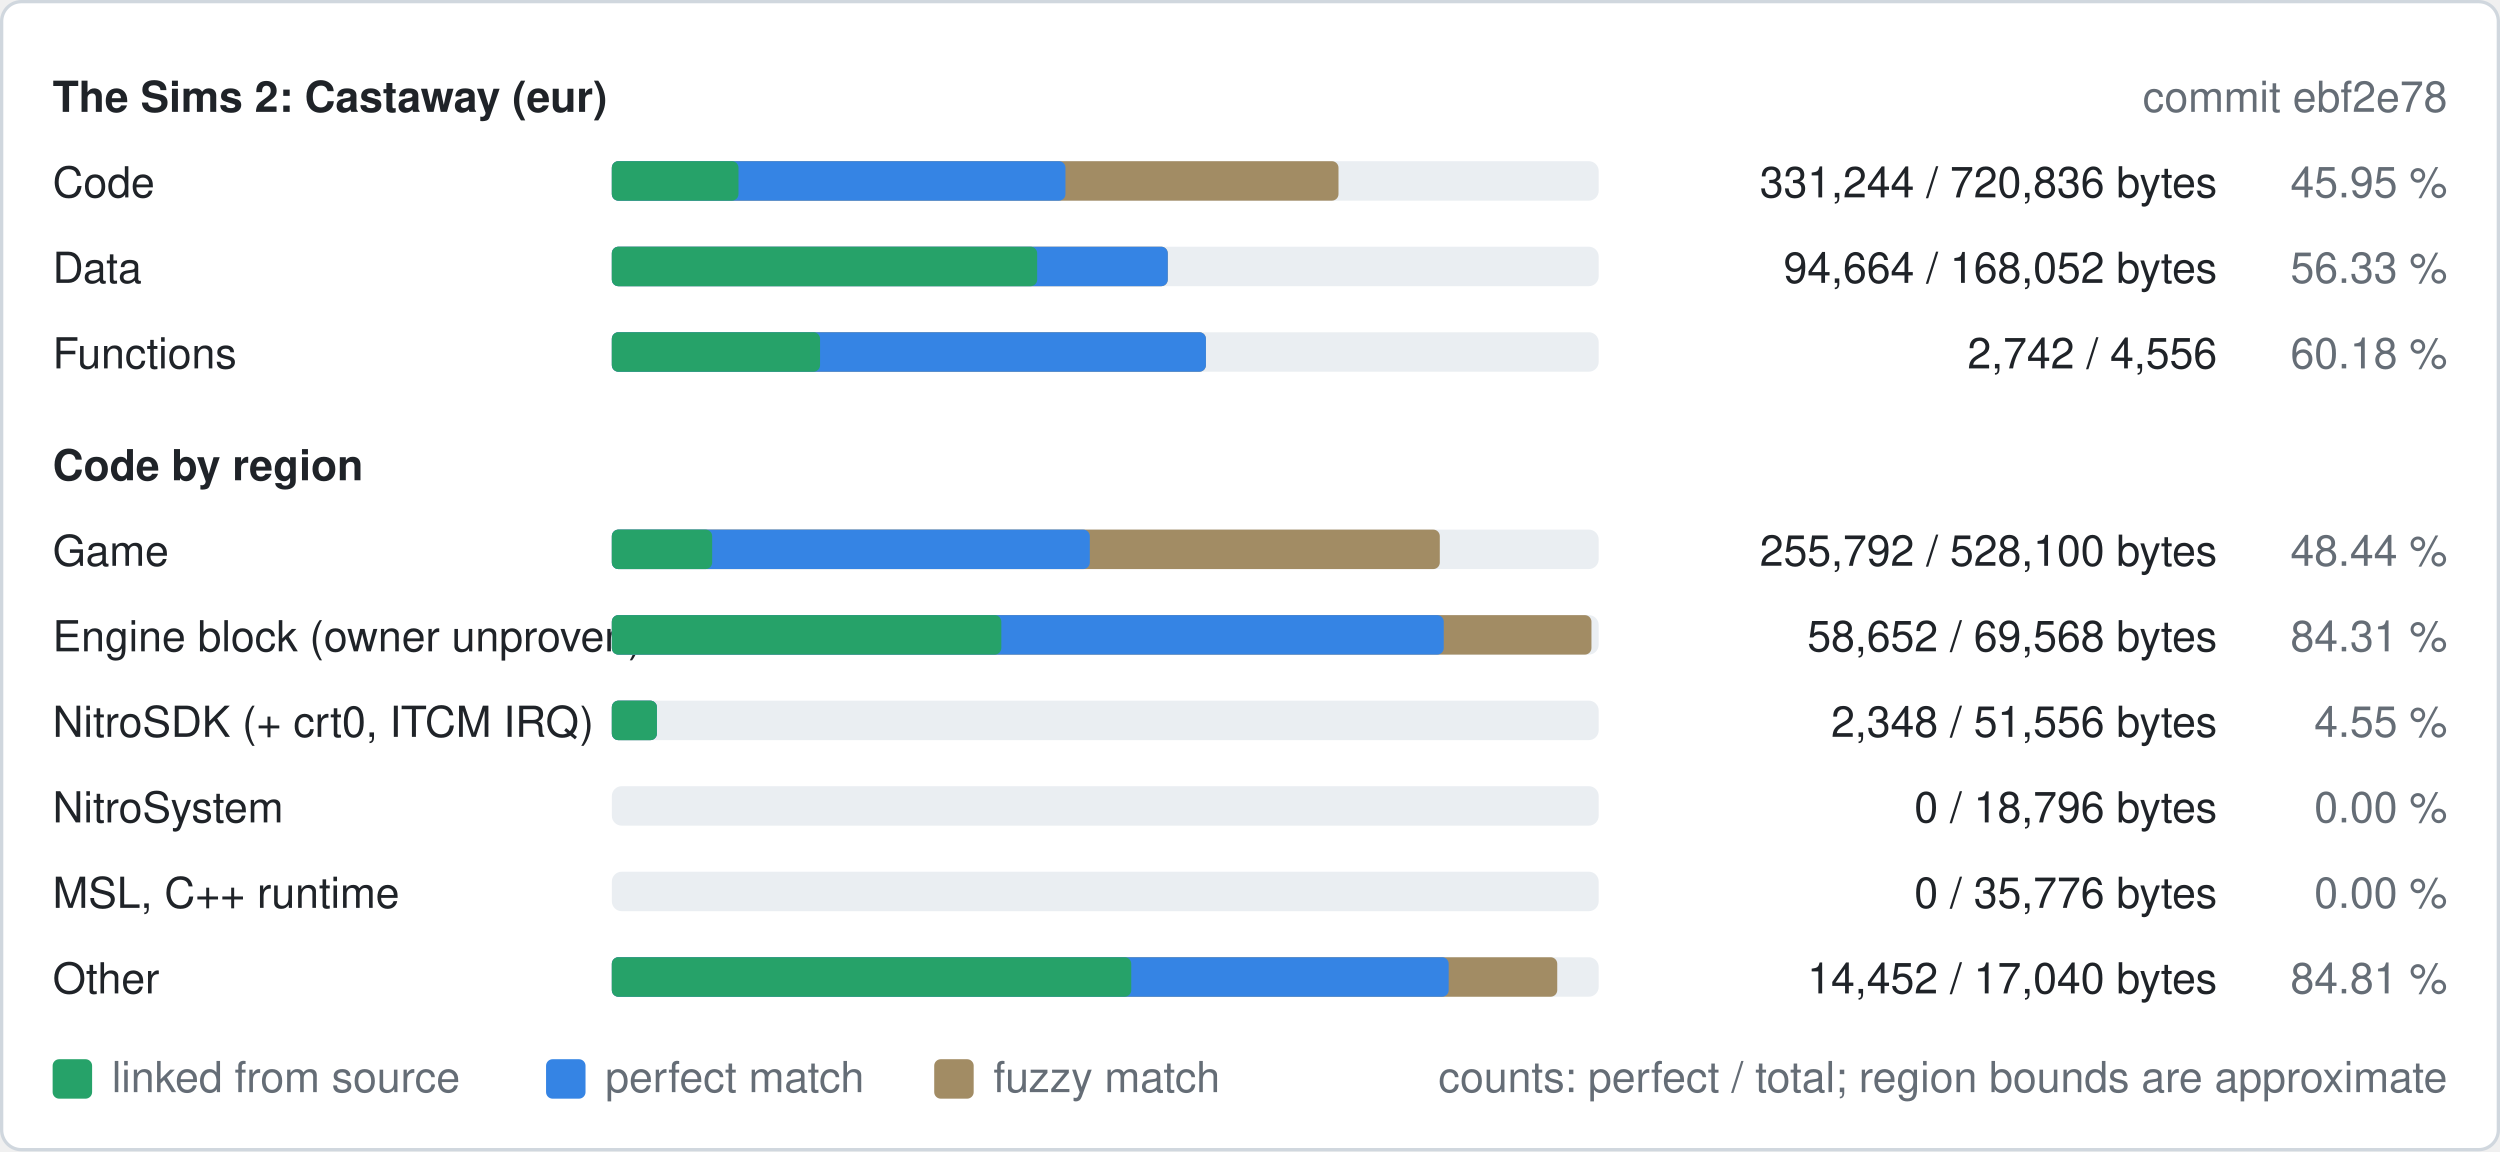
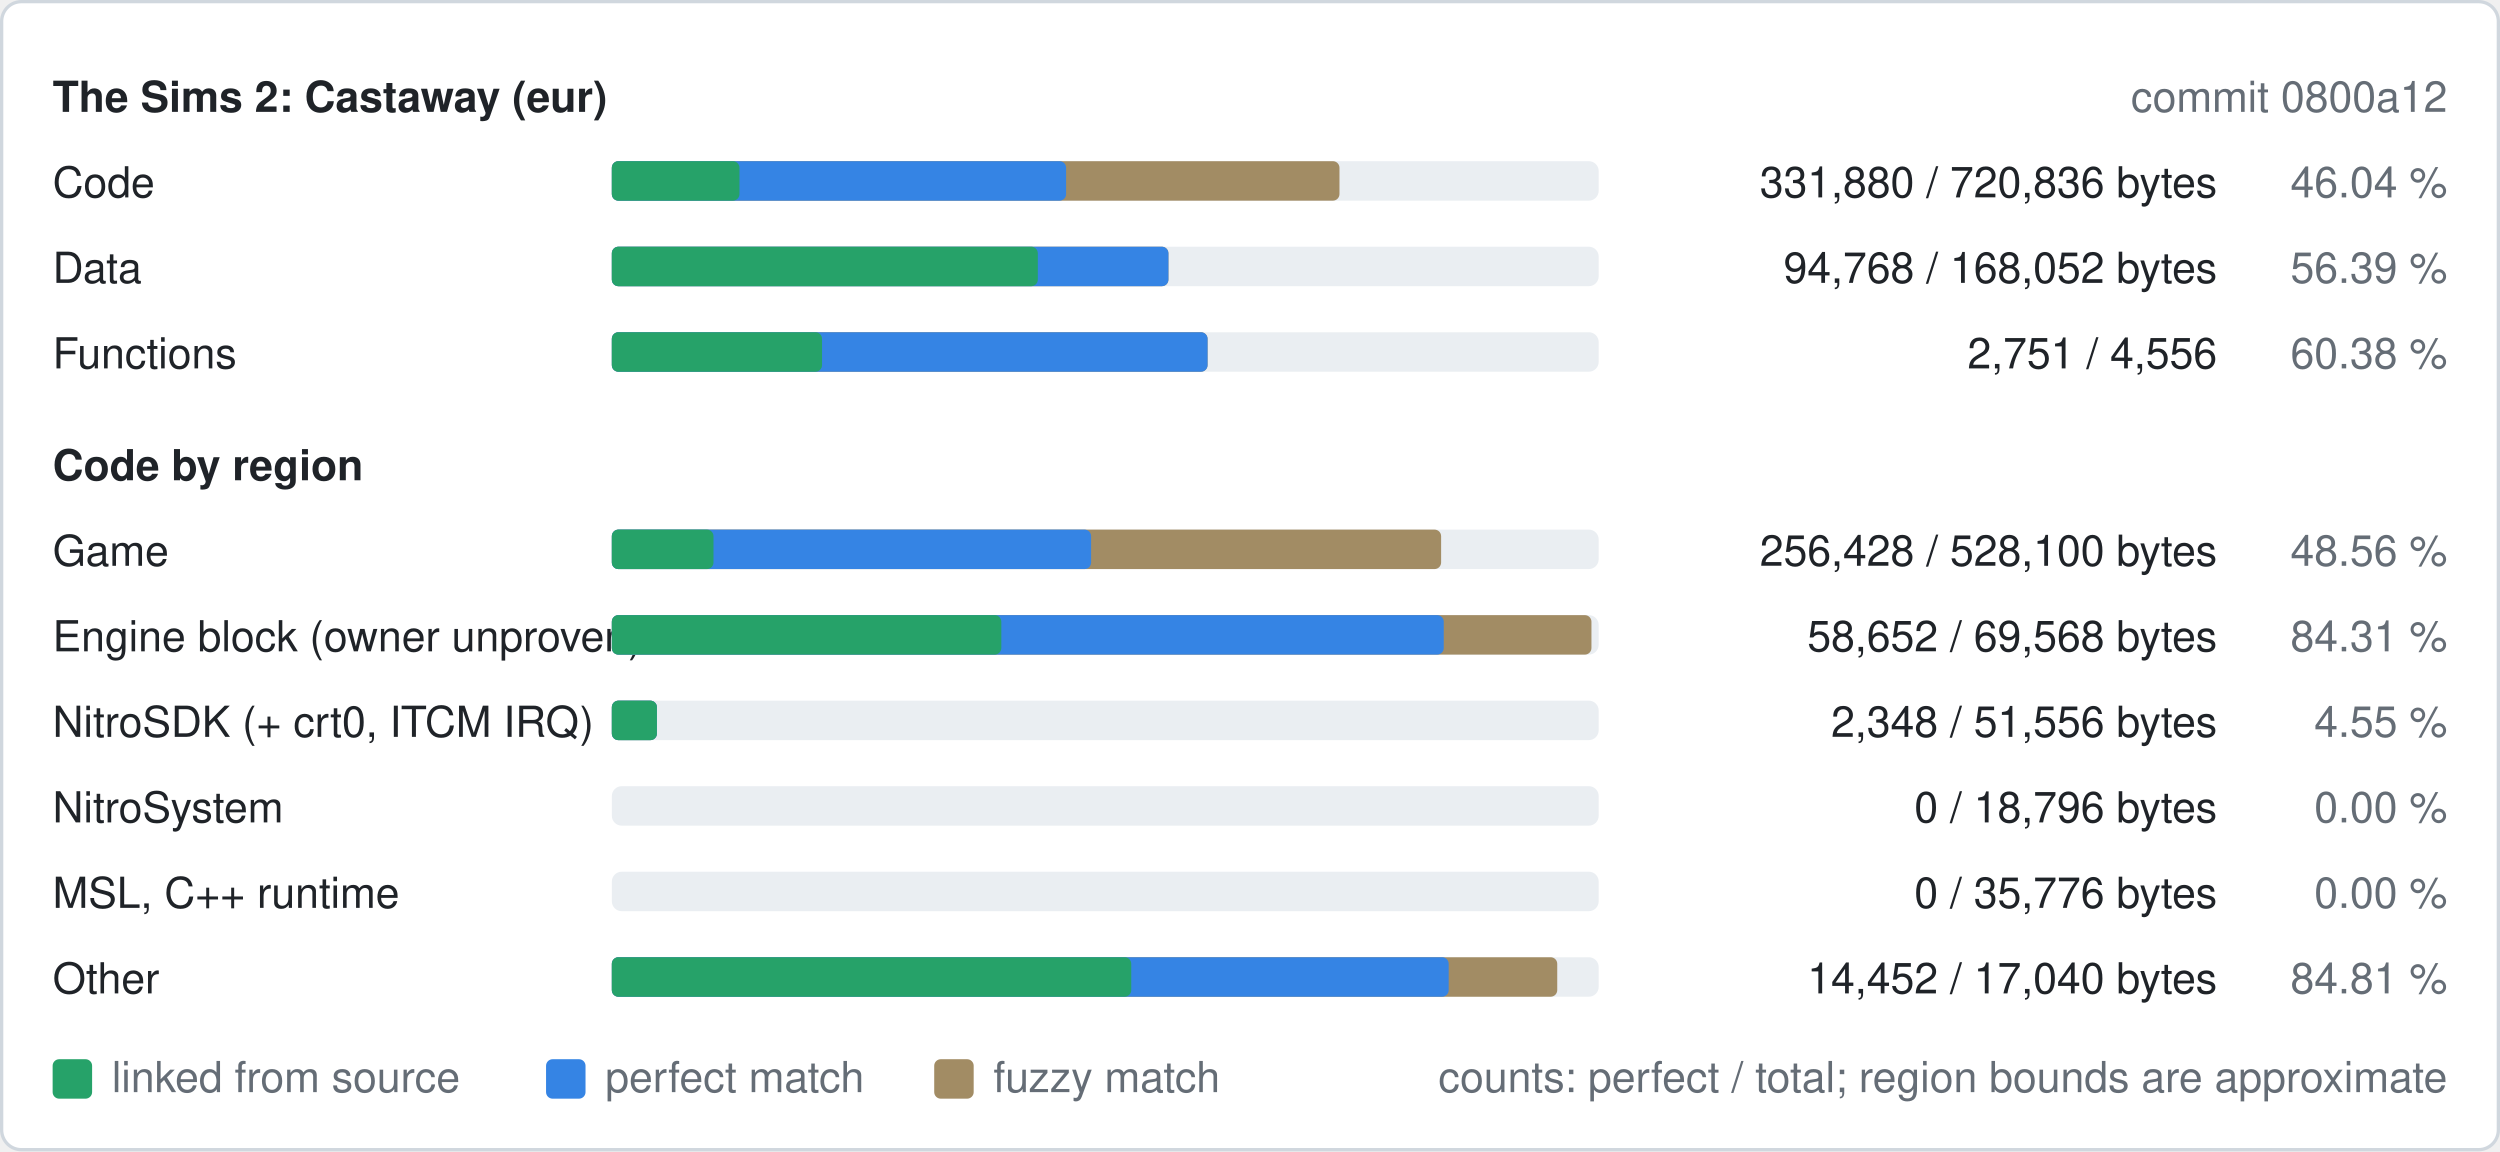
<svg xmlns="http://www.w3.org/2000/svg" width="760" height="350" viewBox="0 0 760 350" role="img" aria-label="Decompilation progress of eur">
  <style>
text{font-family:-apple-system,BlinkMacSystemFont,"Segoe UI",Helvetica,Arial,sans-serif;font-size:13px}
.b{font-weight:600}
.bg{fill:#ffffff;stroke:#d0d7de}.t{fill:#1f2328}.m{fill:#656d76}.track{fill:#eaeef2}.fuzzy{fill:#a28c64}.perfect{fill:#3584e4}.linked{fill:#26a269}
@media (prefers-color-scheme: dark){.bg{fill:#0d1117;stroke:#30363d}.t{fill:#e6edf3}.m{fill:#8d96a0}.track{fill:#21262d}.fuzzy{fill:#a28c64}.perfect{fill:#3584e4}.linked{fill:#2ec27e}}
</style>
  <rect class="bg" x="0.5" y="0.5" width="759" height="349" rx="6" />
  <text class="t b" x="16" y="34">The Sims 2: Castaway (eur)</text>
-   <text class="m" x="744" y="34" text-anchor="end">commit ebf2e78</text>
+   <text class="m" x="744" y="34" text-anchor="end">commit 0800a12</text>
  <text class="t" x="16" y="60">Code</text>
  <rect class="track" x="186" y="49" width="300" height="12" rx="3" />
-   <rect class="fuzzy" x="186" y="49" width="220.9" height="12" rx="2" />
-   <rect class="perfect" x="186" y="49" width="137.9" height="12" rx="2" />
-   <rect class="linked" x="186" y="49" width="38.5" height="12" rx="2" />
-   <text class="t" x="674" y="60" text-anchor="end">331,244 / 720,836 bytes</text>
-   <text class="m" x="744" y="60" text-anchor="end">45.95 %</text>
+   <rect class="fuzzy" x="186" y="49" width="221.2" height="12" rx="2" />
+   <rect class="perfect" x="186" y="49" width="138.1" height="12" rx="2" />
+   <rect class="linked" x="186" y="49" width="38.8" height="12" rx="2" />
+   <text class="t" x="674" y="60" text-anchor="end">331,880 / 720,836 bytes</text>
+   <text class="m" x="744" y="60" text-anchor="end">46.04 %</text>
  <text class="t" x="16" y="86">Data</text>
  <rect class="track" x="186" y="75" width="300" height="12" rx="3" />
-   <rect class="fuzzy" x="186" y="75" width="169.0" height="12" rx="2" />
-   <rect class="perfect" x="186" y="75" width="169.0" height="12" rx="2" />
-   <rect class="linked" x="186" y="75" width="129.3" height="12" rx="2" />
-   <text class="t" x="674" y="86" text-anchor="end">94,664 / 168,052 bytes</text>
-   <text class="m" x="744" y="86" text-anchor="end">56.33 %</text>
+   <rect class="fuzzy" x="186" y="75" width="169.2" height="12" rx="2" />
+   <rect class="perfect" x="186" y="75" width="169.2" height="12" rx="2" />
+   <rect class="linked" x="186" y="75" width="129.5" height="12" rx="2" />
+   <text class="t" x="674" y="86" text-anchor="end">94,768 / 168,052 bytes</text>
+   <text class="m" x="744" y="86" text-anchor="end">56.39 %</text>
  <text class="t" x="16" y="112">Functions</text>
  <rect class="track" x="186" y="101" width="300" height="12" rx="3" />
-   <rect class="fuzzy" x="186" y="101" width="180.6" height="12" rx="2" />
-   <rect class="perfect" x="186" y="101" width="180.6" height="12" rx="2" />
-   <rect class="linked" x="186" y="101" width="63.3" height="12" rx="2" />
-   <text class="t" x="674" y="112" text-anchor="end">2,742 / 4,556</text>
-   <text class="m" x="744" y="112" text-anchor="end">60.18 %</text>
+   <rect class="fuzzy" x="186" y="101" width="181.1" height="12" rx="2" />
+   <rect class="perfect" x="186" y="101" width="181.1" height="12" rx="2" />
+   <rect class="linked" x="186" y="101" width="63.9" height="12" rx="2" />
+   <text class="t" x="674" y="112" text-anchor="end">2,751 / 4,556</text>
+   <text class="m" x="744" y="112" text-anchor="end">60.38 %</text>
  <text class="t b" x="16" y="146">Code by region</text>
  <text class="t" x="16" y="172">Game</text>
  <rect class="track" x="186" y="161" width="300" height="12" rx="3" />
-   <rect class="fuzzy" x="186" y="161" width="251.7" height="12" rx="2" />
-   <rect class="perfect" x="186" y="161" width="145.3" height="12" rx="2" />
-   <rect class="linked" x="186" y="161" width="30.5" height="12" rx="2" />
-   <text class="t" x="674" y="172" text-anchor="end">255,792 / 528,100 bytes</text>
-   <text class="m" x="744" y="172" text-anchor="end">48.44 %</text>
+   <rect class="fuzzy" x="186" y="161" width="252.1" height="12" rx="2" />
+   <rect class="perfect" x="186" y="161" width="145.7" height="12" rx="2" />
+   <rect class="linked" x="186" y="161" width="30.9" height="12" rx="2" />
+   <text class="t" x="674" y="172" text-anchor="end">256,428 / 528,100 bytes</text>
+   <text class="m" x="744" y="172" text-anchor="end">48.56 %</text>
  <text class="t" x="16" y="198">Engine block (owner unproven)</text>
  <rect class="track" x="186" y="187" width="300" height="12" rx="3" />
  <rect class="fuzzy" x="186" y="187" width="297.8" height="12" rx="2" />
  <rect class="perfect" x="186" y="187" width="252.9" height="12" rx="2" />
  <rect class="linked" x="186" y="187" width="118.4" height="12" rx="2" />
  <text class="t" x="674" y="198" text-anchor="end">58,652 / 69,568 bytes</text>
  <text class="m" x="744" y="198" text-anchor="end">84.31 %</text>
  <text class="t" x="16" y="224">NitroSDK (+ crt0, ITCM IRQ)</text>
  <rect class="track" x="186" y="213" width="300" height="12" rx="3" />
  <rect class="fuzzy" x="186" y="213" width="13.7" height="12" rx="2" />
  <rect class="perfect" x="186" y="213" width="13.7" height="12" rx="2" />
  <rect class="linked" x="186" y="213" width="13.7" height="12" rx="2" />
  <text class="t" x="674" y="224" text-anchor="end">2,348 / 51,556 bytes</text>
  <text class="m" x="744" y="224" text-anchor="end">4.55 %</text>
  <text class="t" x="16" y="250">NitroSystem</text>
  <rect class="track" x="186" y="239" width="300" height="12" rx="3" />
  <text class="t" x="674" y="250" text-anchor="end">0 / 18,796 bytes</text>
  <text class="m" x="744" y="250" text-anchor="end">0.00 %</text>
  <text class="t" x="16" y="276">MSL, C++ runtime</text>
  <rect class="track" x="186" y="265" width="300" height="12" rx="3" />
  <text class="t" x="674" y="276" text-anchor="end">0 / 35,776 bytes</text>
  <text class="m" x="744" y="276" text-anchor="end">0.00 %</text>
  <text class="t" x="16" y="302">Other</text>
  <rect class="track" x="186" y="291" width="300" height="12" rx="3" />
  <rect class="fuzzy" x="186" y="291" width="287.4" height="12" rx="2" />
  <rect class="perfect" x="186" y="291" width="254.4" height="12" rx="2" />
  <rect class="linked" x="186" y="291" width="157.9" height="12" rx="2" />
  <text class="t" x="674" y="302" text-anchor="end">14,452 / 17,040 bytes</text>
  <text class="m" x="744" y="302" text-anchor="end">84.81 %</text>
  <rect class="linked" x="16" y="322" width="12" height="12" rx="2" />
  <text class="m" x="34" y="332">linked from source</text>
  <rect class="perfect" x="166" y="322" width="12" height="12" rx="2" />
  <text class="m" x="184" y="332">perfect match</text>
  <rect class="fuzzy" x="284" y="322" width="12" height="12" rx="2" />
  <text class="m" x="302" y="332">fuzzy match</text>
  <text class="m" x="744" y="332" text-anchor="end">counts: perfect / total; region bounds are approximate</text>
</svg>
